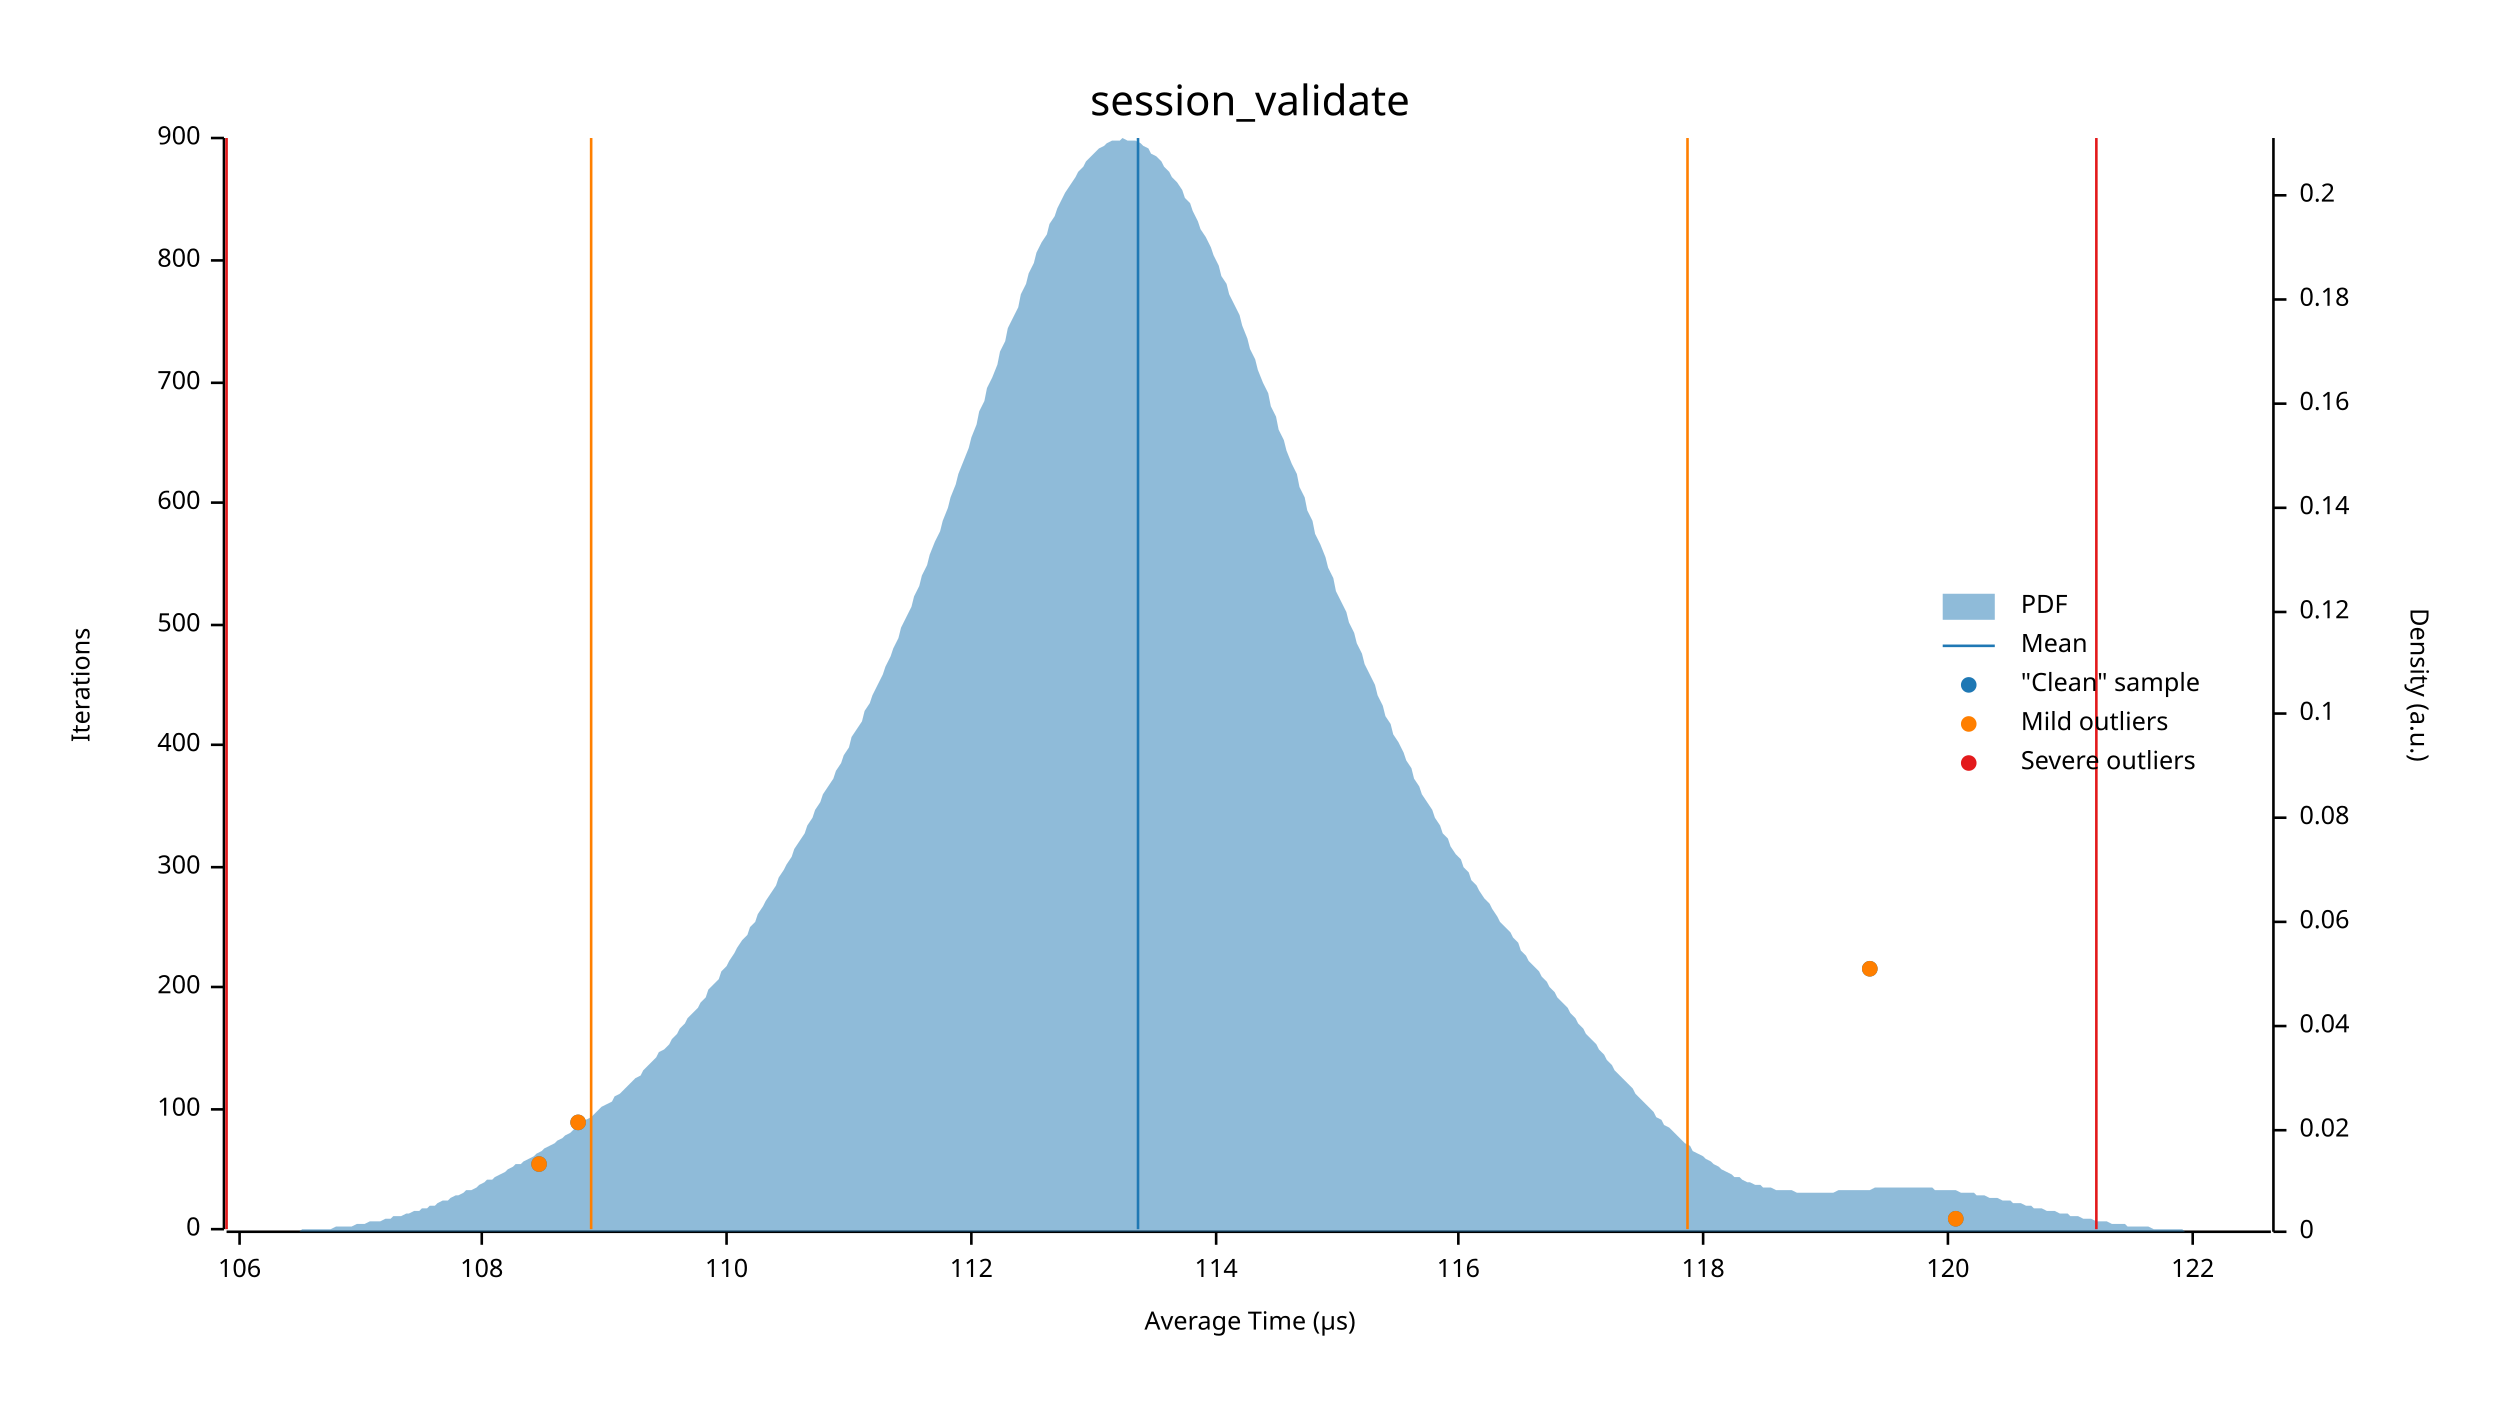
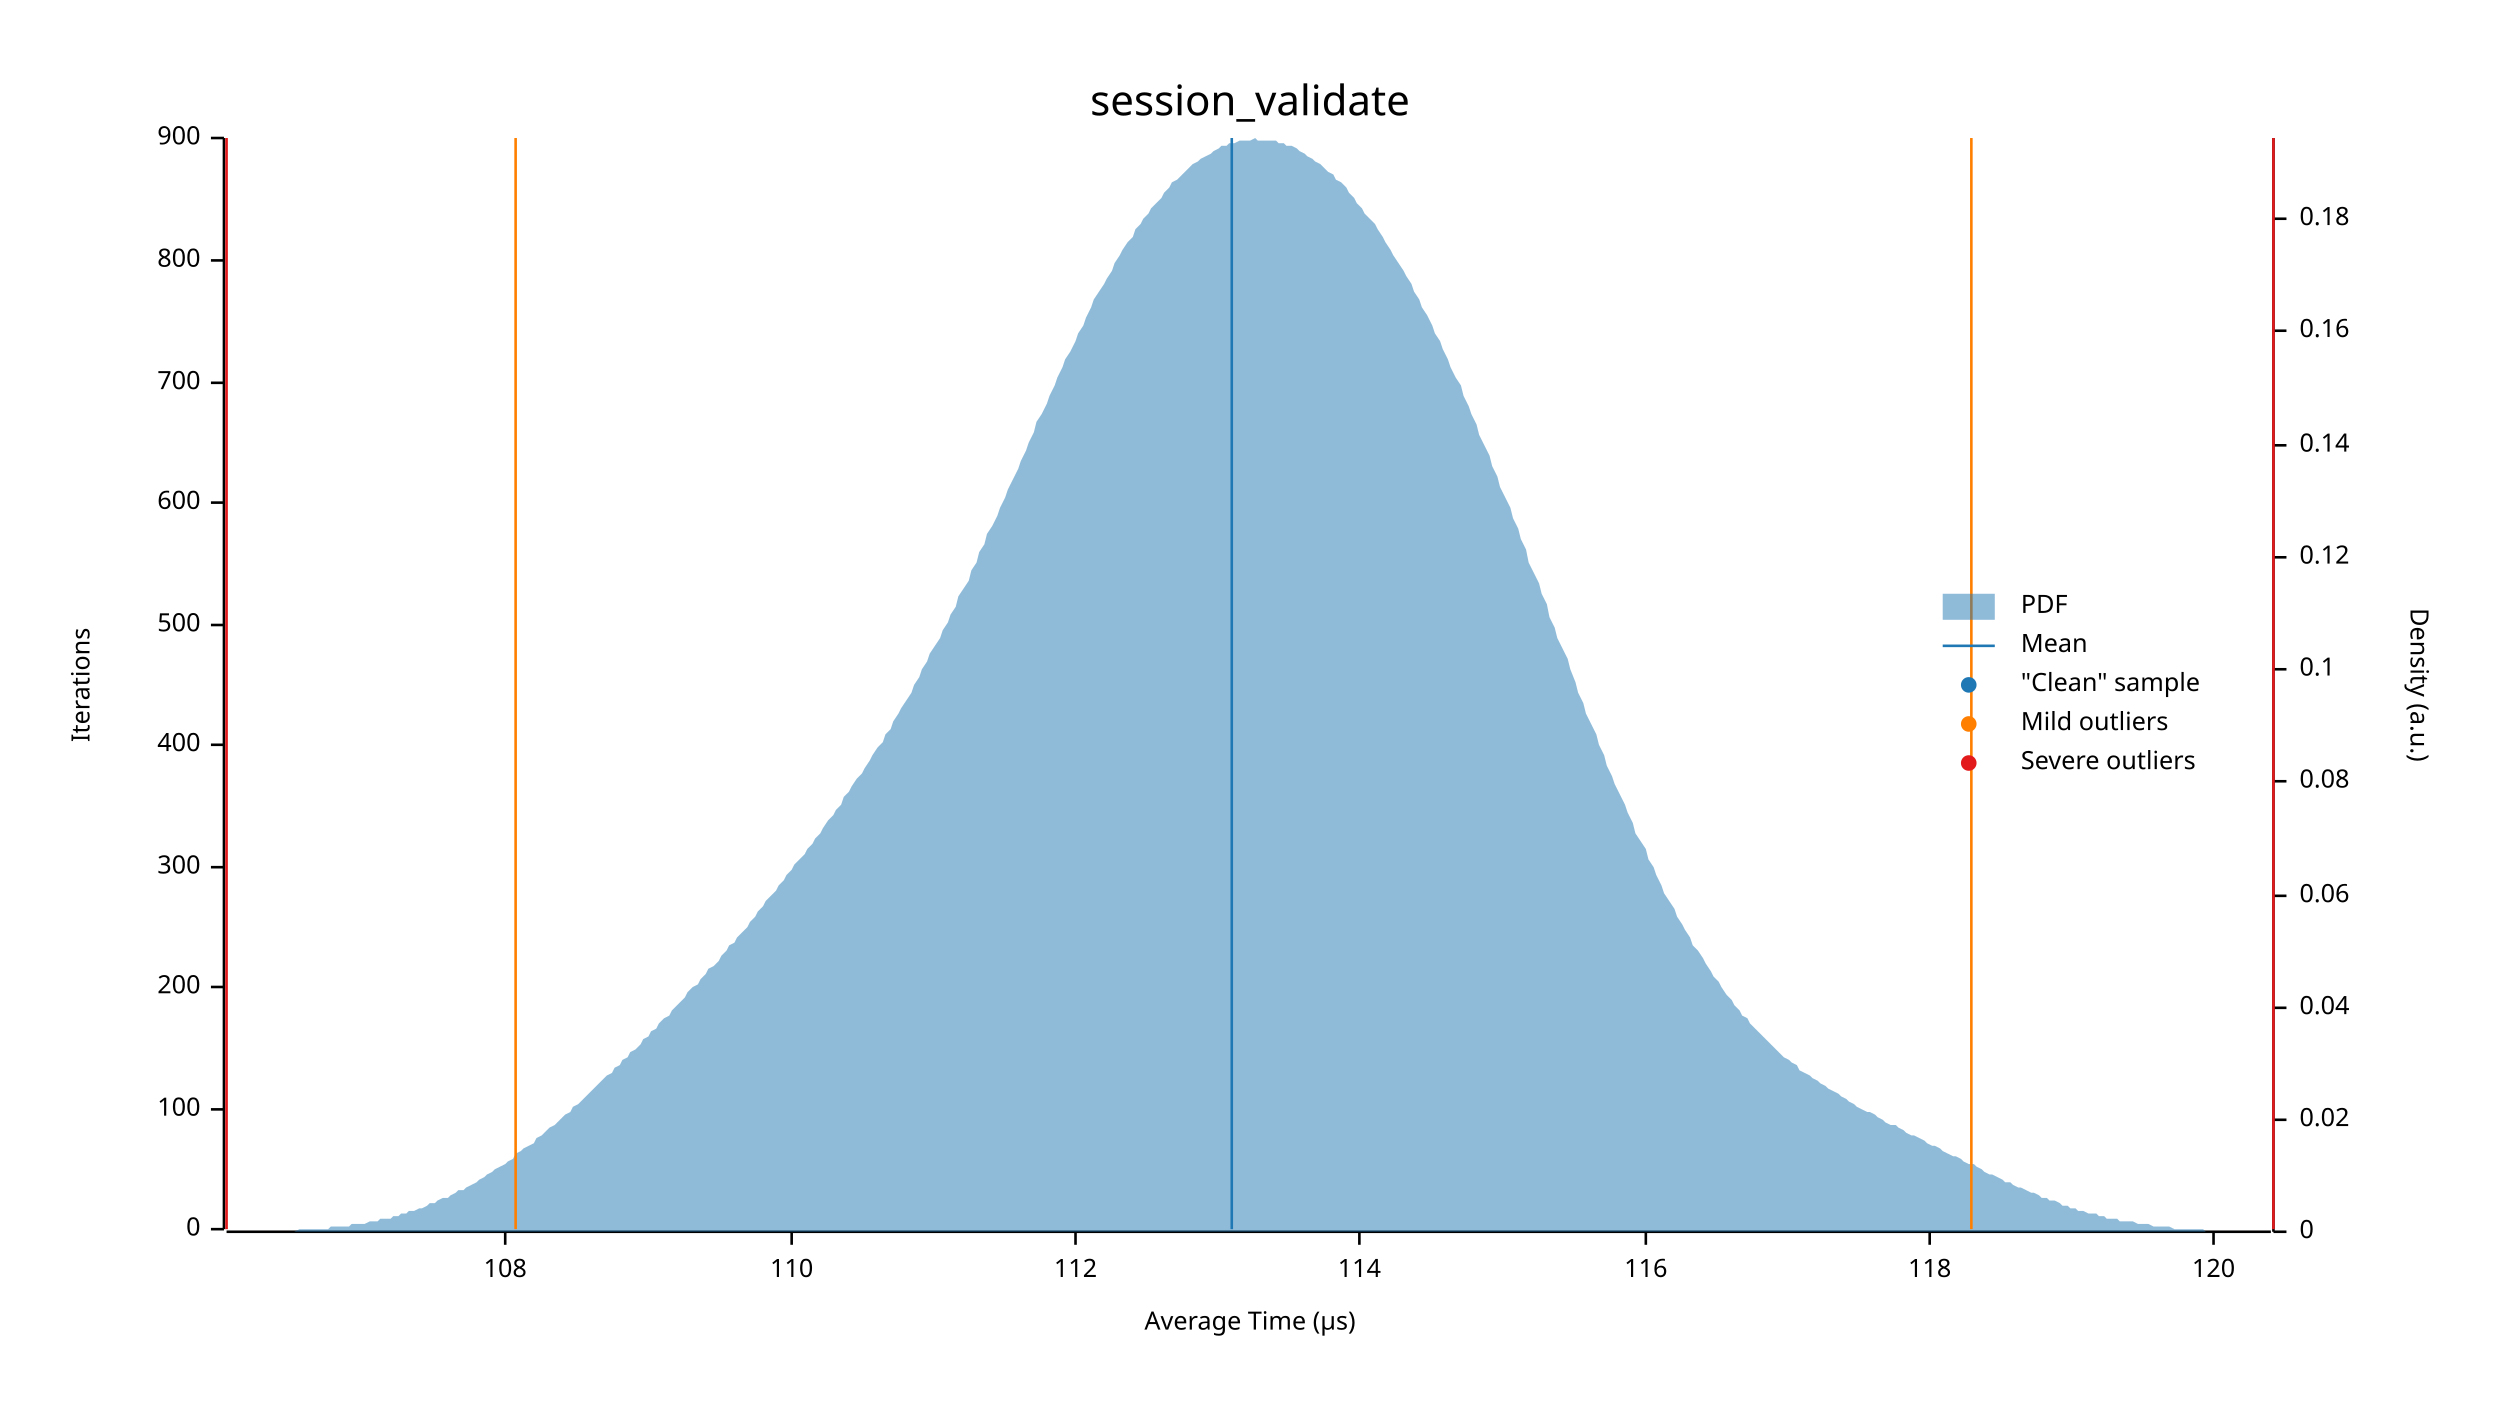
<svg xmlns="http://www.w3.org/2000/svg" width="960" height="540" viewBox="0 0 960 540">
  <text x="480" y="32" dy="0.76em" text-anchor="middle" font-family="sans-serif" font-size="16.129" opacity="1" fill="#000000">
session_validate
</text>
  <text x="27" y="263" dy="0.76em" text-anchor="middle" font-family="sans-serif" font-size="9.677" opacity="1" fill="#000000" transform="rotate(270, 27, 263)">
Iterations
</text>
  <text x="480" y="513" dy="-0.5ex" text-anchor="middle" font-family="sans-serif" font-size="9.677" opacity="1" fill="#000000">
Average Time (µs)
</text>
  <polyline fill="none" opacity="1" stroke="#000000" stroke-width="1" points="86,53 86,472 " />
  <text x="77" y="472" dy="0.5ex" text-anchor="end" font-family="sans-serif" font-size="9.677" opacity="1" fill="#000000">
0
</text>
  <polyline fill="none" opacity="1" stroke="#000000" stroke-width="1" points="81,472 86,472 " />
  <text x="77" y="426" dy="0.5ex" text-anchor="end" font-family="sans-serif" font-size="9.677" opacity="1" fill="#000000">
100
</text>
  <polyline fill="none" opacity="1" stroke="#000000" stroke-width="1" points="81,426 86,426 " />
  <text x="77" y="379" dy="0.5ex" text-anchor="end" font-family="sans-serif" font-size="9.677" opacity="1" fill="#000000">
200
</text>
  <polyline fill="none" opacity="1" stroke="#000000" stroke-width="1" points="81,379 86,379 " />
  <text x="77" y="333" dy="0.5ex" text-anchor="end" font-family="sans-serif" font-size="9.677" opacity="1" fill="#000000">
300
</text>
  <polyline fill="none" opacity="1" stroke="#000000" stroke-width="1" points="81,333 86,333 " />
  <text x="77" y="286" dy="0.5ex" text-anchor="end" font-family="sans-serif" font-size="9.677" opacity="1" fill="#000000">
400
</text>
  <polyline fill="none" opacity="1" stroke="#000000" stroke-width="1" points="81,286 86,286 " />
  <text x="77" y="240" dy="0.5ex" text-anchor="end" font-family="sans-serif" font-size="9.677" opacity="1" fill="#000000">
500
</text>
  <polyline fill="none" opacity="1" stroke="#000000" stroke-width="1" points="81,240 86,240 " />
  <text x="77" y="193" dy="0.5ex" text-anchor="end" font-family="sans-serif" font-size="9.677" opacity="1" fill="#000000">
600
</text>
  <polyline fill="none" opacity="1" stroke="#000000" stroke-width="1" points="81,193 86,193 " />
  <text x="77" y="147" dy="0.5ex" text-anchor="end" font-family="sans-serif" font-size="9.677" opacity="1" fill="#000000">
700
</text>
  <polyline fill="none" opacity="1" stroke="#000000" stroke-width="1" points="81,147 86,147 " />
  <text x="77" y="100" dy="0.5ex" text-anchor="end" font-family="sans-serif" font-size="9.677" opacity="1" fill="#000000">
800
</text>
  <polyline fill="none" opacity="1" stroke="#000000" stroke-width="1" points="81,100 86,100 " />
  <text x="77" y="53" dy="0.5ex" text-anchor="end" font-family="sans-serif" font-size="9.677" opacity="1" fill="#000000">
900
</text>
  <polyline fill="none" opacity="1" stroke="#000000" stroke-width="1" points="81,53 86,53 " />
  <polyline fill="none" opacity="1" stroke="#000000" stroke-width="1" points="87,473 872,473 " />
-   <text x="92" y="483" dy="0.76em" text-anchor="middle" font-family="sans-serif" font-size="9.677" opacity="1" fill="#000000">
- 106
- </text>
-   <polyline fill="none" opacity="1" stroke="#000000" stroke-width="1" points="92,473 92,478 " />
-   <text x="185" y="483" dy="0.76em" text-anchor="middle" font-family="sans-serif" font-size="9.677" opacity="1" fill="#000000">
+   <text x="194" y="483" dy="0.76em" text-anchor="middle" font-family="sans-serif" font-size="9.677" opacity="1" fill="#000000">
108
</text>
-   <polyline fill="none" opacity="1" stroke="#000000" stroke-width="1" points="185,473 185,478 " />
-   <text x="279" y="483" dy="0.76em" text-anchor="middle" font-family="sans-serif" font-size="9.677" opacity="1" fill="#000000">
+   <polyline fill="none" opacity="1" stroke="#000000" stroke-width="1" points="194,473 194,478 " />
+   <text x="304" y="483" dy="0.76em" text-anchor="middle" font-family="sans-serif" font-size="9.677" opacity="1" fill="#000000">
110
</text>
-   <polyline fill="none" opacity="1" stroke="#000000" stroke-width="1" points="279,473 279,478 " />
-   <text x="373" y="483" dy="0.76em" text-anchor="middle" font-family="sans-serif" font-size="9.677" opacity="1" fill="#000000">
+   <polyline fill="none" opacity="1" stroke="#000000" stroke-width="1" points="304,473 304,478 " />
+   <text x="413" y="483" dy="0.76em" text-anchor="middle" font-family="sans-serif" font-size="9.677" opacity="1" fill="#000000">
112
</text>
-   <polyline fill="none" opacity="1" stroke="#000000" stroke-width="1" points="373,473 373,478 " />
-   <text x="467" y="483" dy="0.76em" text-anchor="middle" font-family="sans-serif" font-size="9.677" opacity="1" fill="#000000">
+   <polyline fill="none" opacity="1" stroke="#000000" stroke-width="1" points="413,473 413,478 " />
+   <text x="522" y="483" dy="0.76em" text-anchor="middle" font-family="sans-serif" font-size="9.677" opacity="1" fill="#000000">
114
</text>
-   <polyline fill="none" opacity="1" stroke="#000000" stroke-width="1" points="467,473 467,478 " />
-   <text x="560" y="483" dy="0.76em" text-anchor="middle" font-family="sans-serif" font-size="9.677" opacity="1" fill="#000000">
+   <polyline fill="none" opacity="1" stroke="#000000" stroke-width="1" points="522,473 522,478 " />
+   <text x="632" y="483" dy="0.76em" text-anchor="middle" font-family="sans-serif" font-size="9.677" opacity="1" fill="#000000">
116
</text>
-   <polyline fill="none" opacity="1" stroke="#000000" stroke-width="1" points="560,473 560,478 " />
-   <text x="654" y="483" dy="0.76em" text-anchor="middle" font-family="sans-serif" font-size="9.677" opacity="1" fill="#000000">
+   <polyline fill="none" opacity="1" stroke="#000000" stroke-width="1" points="632,473 632,478 " />
+   <text x="741" y="483" dy="0.76em" text-anchor="middle" font-family="sans-serif" font-size="9.677" opacity="1" fill="#000000">
118
</text>
-   <polyline fill="none" opacity="1" stroke="#000000" stroke-width="1" points="654,473 654,478 " />
-   <text x="748" y="483" dy="0.76em" text-anchor="middle" font-family="sans-serif" font-size="9.677" opacity="1" fill="#000000">
+   <polyline fill="none" opacity="1" stroke="#000000" stroke-width="1" points="741,473 741,478 " />
+   <text x="850" y="483" dy="0.76em" text-anchor="middle" font-family="sans-serif" font-size="9.677" opacity="1" fill="#000000">
120
</text>
-   <polyline fill="none" opacity="1" stroke="#000000" stroke-width="1" points="748,473 748,478 " />
-   <text x="842" y="483" dy="0.76em" text-anchor="middle" font-family="sans-serif" font-size="9.677" opacity="1" fill="#000000">
- 122
- </text>
-   <polyline fill="none" opacity="1" stroke="#000000" stroke-width="1" points="842,473 842,478 " />
+   <polyline fill="none" opacity="1" stroke="#000000" stroke-width="1" points="850,473 850,478 " />
  <text x="933" y="263" dy="0.76em" text-anchor="middle" font-family="sans-serif" font-size="9.677" opacity="1" fill="#000000" transform="rotate(90, 933, 263)">
Density (a.u.)
</text>
  <polyline fill="none" opacity="1" stroke="#000000" stroke-width="1" points="873,53 873,473 " />
  <text x="883" y="473" dy="0.5ex" text-anchor="start" font-family="sans-serif" font-size="9.677" opacity="1" fill="#000000">
0
</text>
  <polyline fill="none" opacity="1" stroke="#000000" stroke-width="1" points="873,473 878,473 " />
-   <text x="883" y="434" dy="0.5ex" text-anchor="start" font-family="sans-serif" font-size="9.677" opacity="1" fill="#000000">
+   <text x="883" y="430" dy="0.5ex" text-anchor="start" font-family="sans-serif" font-size="9.677" opacity="1" fill="#000000">
0.02
</text>
-   <polyline fill="none" opacity="1" stroke="#000000" stroke-width="1" points="873,434 878,434 " />
-   <text x="883" y="394" dy="0.5ex" text-anchor="start" font-family="sans-serif" font-size="9.677" opacity="1" fill="#000000">
+   <polyline fill="none" opacity="1" stroke="#000000" stroke-width="1" points="873,430 878,430 " />
+   <text x="883" y="387" dy="0.5ex" text-anchor="start" font-family="sans-serif" font-size="9.677" opacity="1" fill="#000000">
0.04
</text>
-   <polyline fill="none" opacity="1" stroke="#000000" stroke-width="1" points="873,394 878,394 " />
-   <text x="883" y="354" dy="0.5ex" text-anchor="start" font-family="sans-serif" font-size="9.677" opacity="1" fill="#000000">
+   <polyline fill="none" opacity="1" stroke="#000000" stroke-width="1" points="873,387 878,387 " />
+   <text x="883" y="344" dy="0.5ex" text-anchor="start" font-family="sans-serif" font-size="9.677" opacity="1" fill="#000000">
0.06
</text>
-   <polyline fill="none" opacity="1" stroke="#000000" stroke-width="1" points="873,354 878,354 " />
-   <text x="883" y="314" dy="0.5ex" text-anchor="start" font-family="sans-serif" font-size="9.677" opacity="1" fill="#000000">
+   <polyline fill="none" opacity="1" stroke="#000000" stroke-width="1" points="873,344 878,344 " />
+   <text x="883" y="300" dy="0.5ex" text-anchor="start" font-family="sans-serif" font-size="9.677" opacity="1" fill="#000000">
0.08
</text>
-   <polyline fill="none" opacity="1" stroke="#000000" stroke-width="1" points="873,314 878,314 " />
-   <text x="883" y="274" dy="0.5ex" text-anchor="start" font-family="sans-serif" font-size="9.677" opacity="1" fill="#000000">
+   <polyline fill="none" opacity="1" stroke="#000000" stroke-width="1" points="873,300 878,300 " />
+   <text x="883" y="257" dy="0.5ex" text-anchor="start" font-family="sans-serif" font-size="9.677" opacity="1" fill="#000000">
0.1
</text>
-   <polyline fill="none" opacity="1" stroke="#000000" stroke-width="1" points="873,274 878,274 " />
-   <text x="883" y="235" dy="0.5ex" text-anchor="start" font-family="sans-serif" font-size="9.677" opacity="1" fill="#000000">
+   <polyline fill="none" opacity="1" stroke="#000000" stroke-width="1" points="873,257 878,257 " />
+   <text x="883" y="214" dy="0.5ex" text-anchor="start" font-family="sans-serif" font-size="9.677" opacity="1" fill="#000000">
0.12
</text>
-   <polyline fill="none" opacity="1" stroke="#000000" stroke-width="1" points="873,235 878,235 " />
-   <text x="883" y="195" dy="0.5ex" text-anchor="start" font-family="sans-serif" font-size="9.677" opacity="1" fill="#000000">
+   <polyline fill="none" opacity="1" stroke="#000000" stroke-width="1" points="873,214 878,214 " />
+   <text x="883" y="171" dy="0.5ex" text-anchor="start" font-family="sans-serif" font-size="9.677" opacity="1" fill="#000000">
0.14
</text>
-   <polyline fill="none" opacity="1" stroke="#000000" stroke-width="1" points="873,195 878,195 " />
-   <text x="883" y="155" dy="0.5ex" text-anchor="start" font-family="sans-serif" font-size="9.677" opacity="1" fill="#000000">
+   <polyline fill="none" opacity="1" stroke="#000000" stroke-width="1" points="873,171 878,171 " />
+   <text x="883" y="127" dy="0.5ex" text-anchor="start" font-family="sans-serif" font-size="9.677" opacity="1" fill="#000000">
0.16
</text>
-   <polyline fill="none" opacity="1" stroke="#000000" stroke-width="1" points="873,155 878,155 " />
-   <text x="883" y="115" dy="0.5ex" text-anchor="start" font-family="sans-serif" font-size="9.677" opacity="1" fill="#000000">
+   <polyline fill="none" opacity="1" stroke="#000000" stroke-width="1" points="873,127 878,127 " />
+   <text x="883" y="84" dy="0.5ex" text-anchor="start" font-family="sans-serif" font-size="9.677" opacity="1" fill="#000000">
0.18
</text>
-   <polyline fill="none" opacity="1" stroke="#000000" stroke-width="1" points="873,115 878,115 " />
-   <text x="883" y="75" dy="0.5ex" text-anchor="start" font-family="sans-serif" font-size="9.677" opacity="1" fill="#000000">
- 0.2
- </text>
-   <polyline fill="none" opacity="1" stroke="#000000" stroke-width="1" points="873,75 878,75 " />
-   <polygon opacity="0.5" fill="#1F78B4" points="87,473 88,473 90,473 91,473 93,473 94,473 96,473 98,473 99,473 101,473 102,473 104,473 105,473 107,473 109,473 110,473 112,473 113,473 115,473 116,472 118,472 120,472 121,472 123,472 124,472 126,472 127,472 129,471 131,471 132,471 134,471 135,471 137,470 138,470 140,470 142,469 143,469 145,469 146,469 148,468 150,468 151,467 153,467 154,467 156,466 157,466 159,465 161,465 162,464 164,464 165,463 167,463 168,462 170,461 172,461 173,460 175,459 176,459 178,458 179,457 181,457 183,456 184,455 186,454 187,453 189,453 190,452 192,451 194,450 195,449 197,448 198,447 200,447 201,446 203,445 205,444 206,443 208,442 209,441 211,440 213,439 214,438 216,437 217,436 219,435 220,434 222,432 224,431 225,430 227,429 228,428 230,426 231,425 233,424 235,423 236,421 238,420 239,419 241,417 242,416 244,414 246,413 247,411 249,409 250,408 252,406 253,404 255,403 257,401 258,399 260,397 261,395 263,393 264,391 266,389 268,387 269,385 271,383 272,380 274,378 276,376 277,373 279,371 280,369 282,366 283,364 285,361 287,359 288,356 290,354 291,351 293,348 294,346 296,343 298,340 299,337 301,334 302,332 304,329 305,326 307,323 309,320 310,317 312,314 313,311 315,308 316,305 318,302 320,299 321,296 323,293 324,290 326,287 327,283 329,280 331,277 332,273 334,270 335,267 337,263 339,259 340,256 342,252 343,249 345,245 346,241 348,237 350,233 351,229 353,225 354,221 356,217 357,213 359,208 361,204 362,200 364,195 365,191 367,186 368,182 370,177 372,172 373,168 375,163 376,158 378,154 379,149 381,145 383,140 384,135 386,131 387,126 389,122 391,118 392,113 394,109 395,105 397,101 398,97 400,93 402,90 403,86 405,83 406,80 408,76 409,74 411,71 413,68 414,66 416,64 417,62 419,60 420,59 422,57 424,56 425,55 427,54 428,54 430,54 431,53 433,54 435,54 436,54 438,55 439,56 441,57 442,59 444,60 446,62 447,64 449,66 450,68 452,70 454,73 455,76 457,78 458,81 460,85 461,88 463,91 465,95 466,98 468,102 469,106 471,109 472,113 474,117 476,121 477,125 479,130 480,134 482,138 483,142 485,147 487,151 488,156 490,160 491,165 493,169 494,173 496,178 498,182 499,187 501,191 502,196 504,200 505,205 507,209 509,214 510,218 512,222 513,227 515,231 517,235 518,239 520,243 521,247 523,251 524,255 526,259 528,263 529,267 531,271 532,275 534,278 535,282 537,285 539,289 540,292 542,295 543,299 545,302 546,305 548,308 550,311 551,314 553,317 554,320 556,322 557,325 559,328 561,330 562,333 564,335 565,338 567,340 568,342 570,345 572,347 573,349 575,352 576,354 578,356 580,358 581,360 583,362 584,365 586,367 587,369 589,371 591,373 592,375 594,377 595,379 597,381 598,383 600,385 602,387 603,389 605,391 606,393 608,395 609,397 611,399 613,401 614,403 616,405 617,407 619,409 620,411 622,413 624,415 625,416 627,418 628,420 630,422 632,424 633,425 635,427 636,429 638,430 639,432 641,433 643,435 644,436 646,438 647,439 649,440 650,442 652,443 654,444 655,445 657,446 658,447 660,448 661,449 663,450 665,451 666,452 668,452 669,453 671,454 672,454 674,455 676,455 677,456 679,456 680,456 682,457 683,457 685,457 687,457 688,457 690,458 691,458 693,458 695,458 696,458 698,458 699,458 701,458 702,458 704,458 706,457 707,457 709,457 710,457 712,457 713,457 715,457 717,457 718,457 720,456 721,456 723,456 724,456 726,456 728,456 729,456 731,456 732,456 734,456 735,456 737,456 739,456 740,456 742,456 743,457 745,457 746,457 748,457 750,457 751,457 753,458 754,458 756,458 758,458 759,459 761,459 762,459 764,460 765,460 767,460 769,461 770,461 772,461 773,462 775,462 776,462 778,463 780,463 781,464 783,464 784,464 786,465 787,465 789,465 791,466 792,466 794,466 795,467 797,467 798,467 800,468 802,468 803,468 805,469 806,469 808,469 809,469 811,470 813,470 814,470 816,470 817,471 819,471 821,471 822,471 824,471 825,471 827,472 828,472 830,472 832,472 833,472 835,472 836,472 838,472 839,473 841,473 843,473 844,473 846,473 847,473 849,473 850,473 852,473 854,473 855,473 857,473 858,473 860,473 861,473 863,473 865,473 866,473 868,473 869,473 871,473 873,473 873,473 87,473 " />
-   <polyline fill="none" opacity="1" stroke="#1F78B4" stroke-width="1" points="437,472 437,53 " />
-   <polyline fill="none" opacity="1" stroke="#FF7F00" stroke-width="1" points="227,472 227,53 " />
-   <polyline fill="none" opacity="1" stroke="#FF7F00" stroke-width="1" points="648,472 648,53 " />
+   <polyline fill="none" opacity="1" stroke="#000000" stroke-width="1" points="873,84 878,84 " />
+   <polygon opacity="0.5" fill="#1F78B4" points="87,473 88,473 90,473 91,473 93,473 94,473 96,473 98,473 99,473 101,473 102,473 104,473 105,473 107,473 109,473 110,473 112,473 113,473 115,472 116,472 118,472 120,472 121,472 123,472 124,472 126,472 127,471 129,471 131,471 132,471 134,471 135,470 137,470 138,470 140,470 142,469 143,469 145,469 146,468 148,468 150,468 151,467 153,467 154,466 156,466 157,465 159,465 161,464 162,464 164,463 165,462 167,462 168,461 170,460 172,460 173,459 175,458 176,457 178,457 179,456 181,455 183,454 184,453 186,452 187,451 189,450 190,449 192,448 194,447 195,446 197,445 198,443 200,442 201,441 203,440 205,439 206,437 208,436 209,435 211,433 213,432 214,431 216,429 217,428 219,427 220,425 222,424 224,422 225,421 227,419 228,418 230,416 231,415 233,413 235,412 236,410 238,409 239,407 241,406 242,404 244,403 246,401 247,399 249,398 250,396 252,395 253,393 255,391 257,390 258,388 260,386 261,385 263,383 264,381 266,379 268,378 269,376 271,374 272,372 274,371 276,369 277,367 279,365 280,363 282,362 283,360 285,358 287,356 288,354 290,352 291,350 293,348 294,346 296,344 298,342 299,340 301,338 302,336 304,334 305,332 307,330 309,328 310,326 312,324 313,322 315,320 316,318 318,315 320,313 321,311 323,309 324,306 326,304 327,302 329,299 331,297 332,295 334,292 335,290 337,287 339,285 340,282 342,280 343,277 345,274 346,272 348,269 350,266 351,263 353,260 354,257 356,254 357,251 359,248 361,245 362,242 364,239 365,236 367,233 368,229 370,226 372,223 373,219 375,216 376,212 378,209 379,205 381,202 383,198 384,195 386,191 387,188 389,184 391,180 392,177 394,173 395,170 397,166 398,162 400,159 402,155 403,152 405,148 406,145 408,141 409,138 411,135 413,131 414,128 416,125 417,122 419,118 420,115 422,112 424,109 425,107 427,104 428,101 430,98 431,96 433,93 435,91 436,88 438,86 439,84 441,82 442,80 444,78 446,76 447,74 449,72 450,70 452,69 454,67 455,66 457,64 458,63 460,62 461,61 463,60 465,59 466,58 468,57 469,56 471,56 472,55 474,55 476,54 477,54 479,54 480,54 482,53 483,54 485,54 487,54 488,54 490,54 491,55 493,55 494,56 496,56 498,57 499,58 501,59 502,60 504,61 505,62 507,63 509,65 510,66 512,67 513,69 515,70 517,72 518,74 520,76 521,78 523,80 524,82 526,84 528,86 529,88 531,91 532,93 534,96 535,98 537,101 539,104 540,106 542,109 543,112 545,115 546,118 548,121 550,125 551,128 553,131 554,134 556,138 557,141 559,145 561,148 562,152 564,156 565,159 567,163 568,167 570,171 572,175 573,179 575,183 576,187 578,191 580,195 581,199 583,203 584,207 586,211 587,216 589,220 591,224 592,228 594,232 595,237 597,241 598,245 600,249 602,253 603,257 605,262 606,266 608,270 609,274 611,278 613,282 614,286 616,290 617,294 619,298 620,301 622,305 624,309 625,312 627,316 628,320 630,323 632,326 633,330 635,333 636,336 638,340 639,343 641,346 643,349 644,352 646,355 647,357 649,360 650,363 652,365 654,368 655,370 657,373 658,375 660,377 661,379 663,382 665,384 666,386 668,388 669,390 671,391 672,393 674,395 676,397 677,398 679,400 680,401 682,403 683,404 685,406 687,407 688,408 690,409 691,411 693,412 695,413 696,414 698,415 699,416 701,417 702,418 704,419 706,420 707,421 709,422 710,423 712,424 713,425 715,426 717,427 718,427 720,428 721,429 723,430 724,431 726,432 728,432 729,433 731,434 732,435 734,436 735,436 737,437 739,438 740,439 742,440 743,440 745,441 746,442 748,443 750,444 751,444 753,445 754,446 756,447 758,447 759,448 761,449 762,450 764,451 765,451 767,452 769,453 770,454 772,454 773,455 775,456 776,456 778,457 780,458 781,458 783,459 784,460 786,460 787,461 789,461 791,462 792,463 794,463 795,464 797,464 798,465 800,465 802,466 803,466 805,466 806,467 808,467 809,468 811,468 813,468 814,469 816,469 817,469 819,469 821,470 822,470 824,470 825,470 827,471 828,471 830,471 832,471 833,471 835,472 836,472 838,472 839,472 841,472 843,472 844,472 846,472 847,473 849,473 850,473 852,473 854,473 855,473 857,473 858,473 860,473 861,473 863,473 865,473 866,473 868,473 869,473 871,473 873,473 873,473 87,473 " />
+   <polyline fill="none" opacity="1" stroke="#1F78B4" stroke-width="1" points="473,472 473,53 " />
+   <polyline fill="none" opacity="1" stroke="#FF7F00" stroke-width="1" points="198,472 198,53 " />
+   <polyline fill="none" opacity="1" stroke="#FF7F00" stroke-width="1" points="757,472 757,53 " />
  <polyline fill="none" opacity="1" stroke="#E31A1C" stroke-width="1" points="87,472 87,53 " />
-   <polyline fill="none" opacity="1" stroke="#E31A1C" stroke-width="1" points="805,472 805,53 " />
-   <circle cx="751" cy="468" r="3" opacity="1" fill="#1F78B4" stroke="none" stroke-width="1" />
-   <circle cx="207" cy="447" r="3" opacity="1" fill="#1F78B4" stroke="none" stroke-width="1" />
-   <circle cx="222" cy="431" r="3" opacity="1" fill="#1F78B4" stroke="none" stroke-width="1" />
-   <circle cx="718" cy="372" r="3" opacity="1" fill="#1F78B4" stroke="none" stroke-width="1" />
-   <circle cx="751" cy="468" r="3" opacity="1" fill="#FF7F00" stroke="none" stroke-width="1" />
-   <circle cx="207" cy="447" r="3" opacity="1" fill="#FF7F00" stroke="none" stroke-width="1" />
-   <circle cx="222" cy="431" r="3" opacity="1" fill="#FF7F00" stroke="none" stroke-width="1" />
-   <circle cx="718" cy="372" r="3" opacity="1" fill="#FF7F00" stroke="none" stroke-width="1" />
+   <polyline fill="none" opacity="1" stroke="#E31A1C" stroke-width="1" points="873,472 873,53 " />
  <text x="776" y="228" dy="0.76em" text-anchor="start" font-family="sans-serif" font-size="9.677" opacity="1" fill="#000000">
PDF
</text>
  <text x="776" y="243" dy="0.76em" text-anchor="start" font-family="sans-serif" font-size="9.677" opacity="1" fill="#000000">
Mean
</text>
  <text x="776" y="258" dy="0.76em" text-anchor="start" font-family="sans-serif" font-size="9.677" opacity="1" fill="#000000">
"Clean" sample
</text>
  <text x="776" y="273" dy="0.76em" text-anchor="start" font-family="sans-serif" font-size="9.677" opacity="1" fill="#000000">
Mild outliers
</text>
  <text x="776" y="288" dy="0.76em" text-anchor="start" font-family="sans-serif" font-size="9.677" opacity="1" fill="#000000">
Severe outliers
</text>
  <rect x="746" y="228" width="20" height="10" opacity="0.5" fill="#1F78B4" stroke="none" />
  <polyline fill="none" opacity="1" stroke="#1F78B4" stroke-width="1" points="746,248 766,248 " />
  <circle cx="756" cy="263" r="3" opacity="1" fill="#1F78B4" stroke="none" stroke-width="1" />
  <circle cx="756" cy="278" r="3" opacity="1" fill="#FF7F00" stroke="none" stroke-width="1" />
  <circle cx="756" cy="293" r="3" opacity="1" fill="#E31A1C" stroke="none" stroke-width="1" />
</svg>
